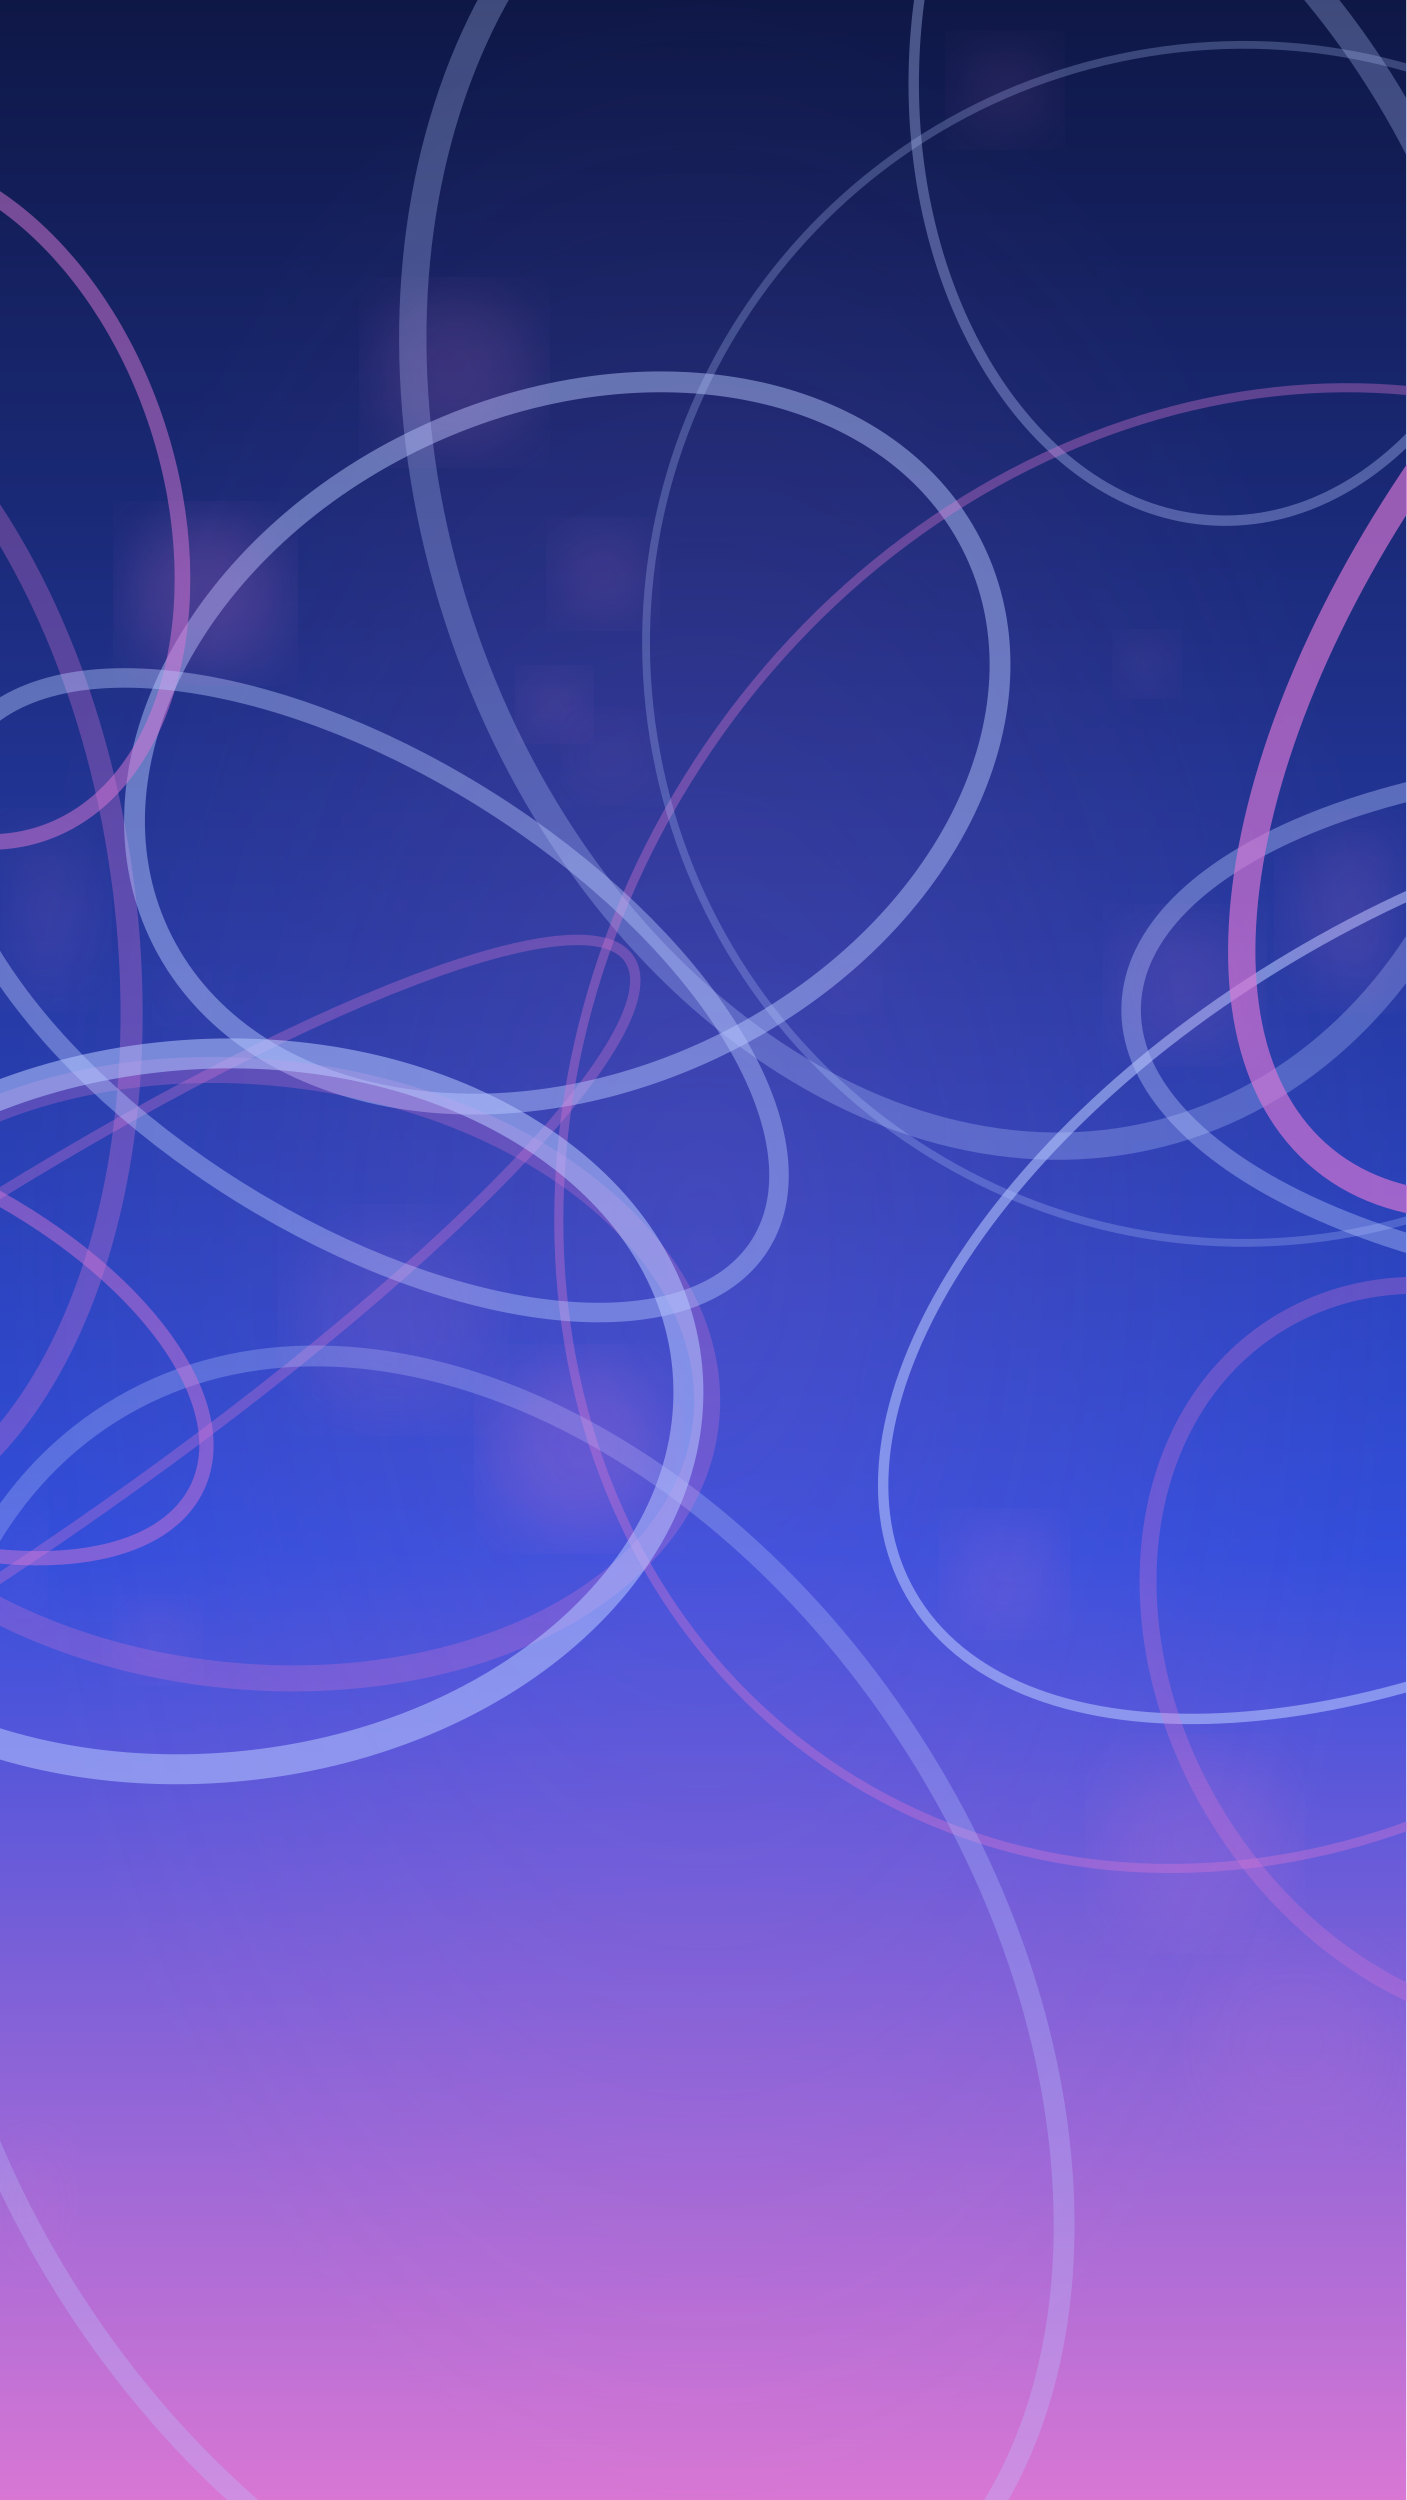
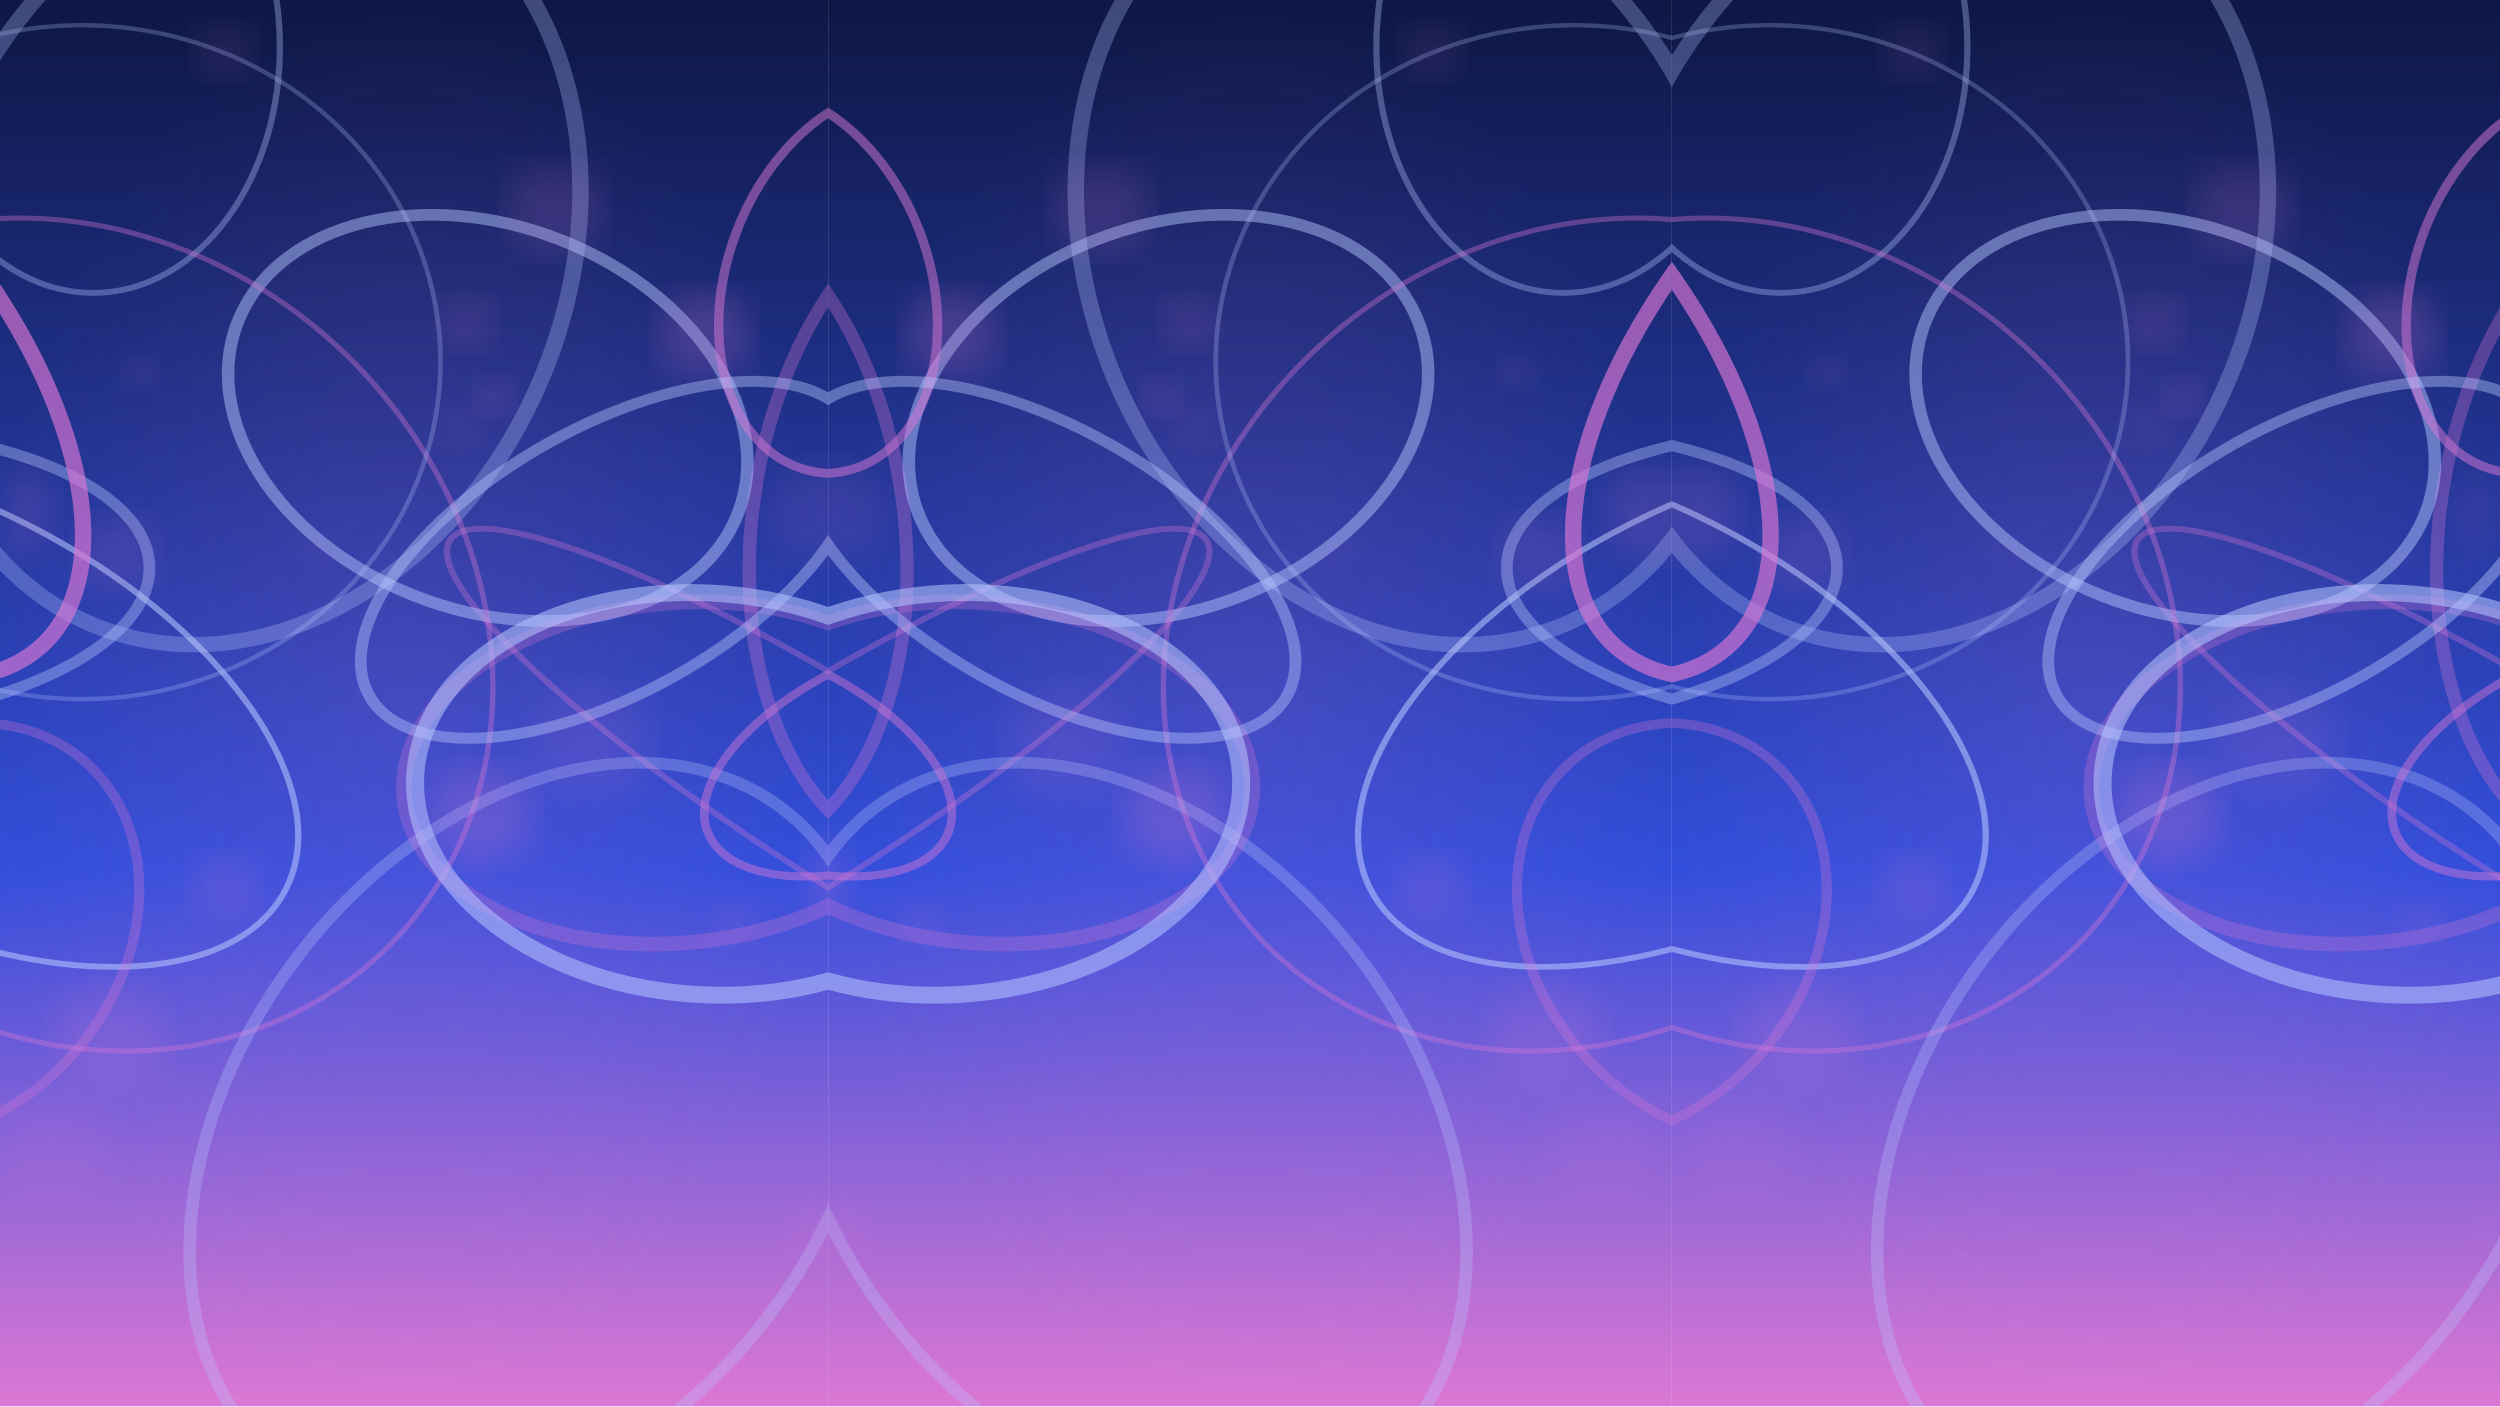
- <svg xmlns="http://www.w3.org/2000/svg" width="1080" height="1920" viewBox="0 0 1080 1920" role="img">
+ <svg xmlns="http://www.w3.org/2000/svg" width="1920" height="1080" viewBox="0 0 1920 1080" role="img">
  <defs>
    <linearGradient id="sky" x2="0" y2="1">
      <stop offset="0" stop-color="#0e1745" />
      <stop offset=".62" stop-color="#334edb" />
      <stop offset="1" stop-color="#da77d4" />
    </linearGradient>
    <radialGradient id="glow">
      <stop stop-color="#da77d4" stop-opacity=".55" />
      <stop offset="1" stop-color="#da77d4" stop-opacity="0" />
    </radialGradient>
    <filter id="blur">
      <feGaussianBlur stdDeviation="25" />
    </filter>
    <filter id="soft">
      <feGaussianBlur stdDeviation="5" />
    </filter>
  </defs>
-   <rect width="1080" height="1920" fill="url(#sky)" />
-   <rect width="1080" height="1920" fill="url(#glow)" opacity=".25" />
-   <ellipse cx="158" cy="1480" rx="411" ry="544" fill="none" stroke="#b7c7ff" stroke-width="21" opacity="0.29" transform="rotate(162 540 960)" />
-   <ellipse cx="192" cy="1644" rx="469" ry="282" fill="none" stroke="#da77d4" stroke-width="17" opacity="0.31" transform="rotate(82 540 960)" />
-   <ellipse cx="928" cy="53" rx="242" ry="340" fill="none" stroke="#b7c7ff" stroke-width="8" opacity="0.35" transform="rotate(1 540 960)" />
-   <ellipse cx="323" cy="1519" rx="124" ry="637" fill="none" stroke="#da77d4" stroke-width="8" opacity="0.32" transform="rotate(56 540 960)" />
-   <ellipse cx="470" cy="1357" rx="346" ry="260" fill="none" stroke="#b7c7ff" stroke-width="16" opacity="0.47" transform="rotate(155 540 960)" />
-   <ellipse cx="925" cy="1691" rx="182" ry="270" fill="none" stroke="#da77d4" stroke-width="12" opacity="0.50" transform="rotate(162 540 960)" />
-   <ellipse cx="23" cy="651" rx="511" ry="278" fill="none" stroke="#b7c7ff" stroke-width="8" opacity="0.56" transform="rotate(150 540 960)" />
-   <ellipse cx="847" cy="649" rx="514" ry="590" fill="none" stroke="#da77d4" stroke-width="7" opacity="0.36" transform="rotate(33 540 960)" />
-   <ellipse cx="991" cy="544" rx="387" ry="551" fill="none" stroke="#b7c7ff" stroke-width="16" opacity="0.30" transform="rotate(148 540 960)" />
-   <ellipse cx="671" cy="1294" rx="232" ry="350" fill="none" stroke="#da77d4" stroke-width="20" opacity="0.27" transform="rotate(96 540 960)" />
-   <ellipse cx="341" cy="194" rx="203" ry="444" fill="none" stroke="#b7c7ff" stroke-width="15" opacity="0.38" transform="rotate(92 540 960)" />
-   <ellipse cx="205" cy="370" rx="241" ry="302" fill="none" stroke="#da77d4" stroke-width="13" opacity="0.30" transform="rotate(147 540 960)" />
-   <ellipse cx="630" cy="1353" rx="274" ry="373" fill="none" stroke="#b7c7ff" stroke-width="23" opacity="0.55" transform="rotate(85 540 960)" />
-   <ellipse cx="867" cy="61" rx="280" ry="545" fill="none" stroke="#da77d4" stroke-width="21" opacity="0.66" transform="rotate(39 540 960)" />
-   <ellipse cx="171" cy="457" rx="460" ry="459" fill="none" stroke="#b7c7ff" stroke-width="6" opacity="0.26" transform="rotate(78 540 960)" />
-   <ellipse cx="869" cy="1508" rx="138" ry="273" fill="none" stroke="#da77d4" stroke-width="11" opacity="0.45" transform="rotate(115 540 960)" />
-   <ellipse cx="513" cy="1286" rx="178" ry="361" fill="none" stroke="#b7c7ff" stroke-width="15" opacity="0.42" transform="rotate(122 540 960)" />
-   <circle cx="121" cy="1260" r="29" fill="#da77d4" opacity="0.13" filter="url(#blur)" />
-   <circle cx="654" cy="755" r="20" fill="#da77d4" opacity="0.14" filter="url(#blur)" />
-   <circle cx="754" cy="1679" r="13" fill="#da77d4" opacity="0.18" filter="url(#blur)" />
-   <circle cx="1146" cy="1436" r="18" fill="#da77d4" opacity="0.20" filter="url(#blur)" />
-   <circle cx="918" cy="1416" r="70" fill="#da77d4" opacity="0.16" filter="url(#blur)" />
-   <circle cx="995" cy="1570" r="74" fill="#da77d4" opacity="0.10" filter="url(#blur)" />
-   <circle cx="1057" cy="700" r="65" fill="#da77d4" opacity="0.15" filter="url(#blur)" />
-   <circle cx="469" cy="581" r="32" fill="#da77d4" opacity="0.08" filter="url(#blur)" />
-   <circle cx="349" cy="286" r="61" fill="#da77d4" opacity="0.16" filter="url(#blur)" />
-   <circle cx="463" cy="441" r="36" fill="#da77d4" opacity="0.15" filter="url(#blur)" />
-   <circle cx="-39" cy="1201" r="63" fill="#da77d4" opacity="0.22" filter="url(#blur)" />
-   <circle cx="8" cy="699" r="65" fill="#da77d4" opacity="0.11" filter="url(#blur)" />
-   <circle cx="445" cy="1113" r="67" fill="#da77d4" opacity="0.22" filter="url(#blur)" />
-   <circle cx="426" cy="541" r="25" fill="#da77d4" opacity="0.22" filter="url(#blur)" />
-   <circle cx="772" cy="1209" r="42" fill="#da77d4" opacity="0.16" filter="url(#blur)" />
-   <circle cx="1123" cy="950" r="19" fill="#da77d4" opacity="0.14" filter="url(#blur)" />
-   <circle cx="257" cy="1059" r="14" fill="#da77d4" opacity="0.14" filter="url(#blur)" />
-   <circle cx="772" cy="69" r="38" fill="#da77d4" opacity="0.12" filter="url(#blur)" />
-   <circle cx="881" cy="510" r="22" fill="#da77d4" opacity="0.19" filter="url(#blur)" />
-   <circle cx="140" cy="765" r="19" fill="#da77d4" opacity="0.10" filter="url(#blur)" />
-   <circle cx="-8" cy="1695" r="56" fill="#da77d4" opacity="0.12" filter="url(#blur)" />
-   <circle cx="302" cy="1014" r="74" fill="#da77d4" opacity="0.11" filter="url(#blur)" />
-   <circle cx="910" cy="757" r="52" fill="#da77d4" opacity="0.13" filter="url(#blur)" />
-   <circle cx="-4" cy="1685" r="26" fill="#da77d4" opacity="0.08" filter="url(#blur)" />
-   <circle cx="158" cy="456" r="59" fill="#da77d4" opacity="0.22" filter="url(#blur)" />
+   <g transform="translate(1272 0) scale(-1 1)">
+     <svg x="636" width="648" height="1080" viewBox="0 0 1080 1920" preserveAspectRatio="none">
+       <rect width="1080" height="1920" fill="url(#sky)" />
+       <rect width="1080" height="1920" fill="url(#glow)" opacity=".25" />
+       <ellipse cx="158" cy="1480" rx="411" ry="544" fill="none" stroke="#b7c7ff" stroke-width="21" opacity="0.29" transform="rotate(162 540 960)" />
+       <ellipse cx="192" cy="1644" rx="469" ry="282" fill="none" stroke="#da77d4" stroke-width="17" opacity="0.31" transform="rotate(82 540 960)" />
+       <ellipse cx="928" cy="53" rx="242" ry="340" fill="none" stroke="#b7c7ff" stroke-width="8" opacity="0.35" transform="rotate(1 540 960)" />
+       <ellipse cx="323" cy="1519" rx="124" ry="637" fill="none" stroke="#da77d4" stroke-width="8" opacity="0.32" transform="rotate(56 540 960)" />
+       <ellipse cx="470" cy="1357" rx="346" ry="260" fill="none" stroke="#b7c7ff" stroke-width="16" opacity="0.47" transform="rotate(155 540 960)" />
+       <ellipse cx="925" cy="1691" rx="182" ry="270" fill="none" stroke="#da77d4" stroke-width="12" opacity="0.50" transform="rotate(162 540 960)" />
+       <ellipse cx="23" cy="651" rx="511" ry="278" fill="none" stroke="#b7c7ff" stroke-width="8" opacity="0.56" transform="rotate(150 540 960)" />
+       <ellipse cx="847" cy="649" rx="514" ry="590" fill="none" stroke="#da77d4" stroke-width="7" opacity="0.36" transform="rotate(33 540 960)" />
+       <ellipse cx="991" cy="544" rx="387" ry="551" fill="none" stroke="#b7c7ff" stroke-width="16" opacity="0.30" transform="rotate(148 540 960)" />
+       <ellipse cx="671" cy="1294" rx="232" ry="350" fill="none" stroke="#da77d4" stroke-width="20" opacity="0.27" transform="rotate(96 540 960)" />
+       <ellipse cx="341" cy="194" rx="203" ry="444" fill="none" stroke="#b7c7ff" stroke-width="15" opacity="0.38" transform="rotate(92 540 960)" />
+       <ellipse cx="205" cy="370" rx="241" ry="302" fill="none" stroke="#da77d4" stroke-width="13" opacity="0.30" transform="rotate(147 540 960)" />
+       <ellipse cx="630" cy="1353" rx="274" ry="373" fill="none" stroke="#b7c7ff" stroke-width="23" opacity="0.55" transform="rotate(85 540 960)" />
+       <ellipse cx="867" cy="61" rx="280" ry="545" fill="none" stroke="#da77d4" stroke-width="21" opacity="0.66" transform="rotate(39 540 960)" />
+       <ellipse cx="171" cy="457" rx="460" ry="459" fill="none" stroke="#b7c7ff" stroke-width="6" opacity="0.26" transform="rotate(78 540 960)" />
+       <ellipse cx="869" cy="1508" rx="138" ry="273" fill="none" stroke="#da77d4" stroke-width="11" opacity="0.45" transform="rotate(115 540 960)" />
+       <ellipse cx="513" cy="1286" rx="178" ry="361" fill="none" stroke="#b7c7ff" stroke-width="15" opacity="0.42" transform="rotate(122 540 960)" />
+       <circle cx="121" cy="1260" r="29" fill="#da77d4" opacity="0.13" filter="url(#blur)" />
+       <circle cx="654" cy="755" r="20" fill="#da77d4" opacity="0.14" filter="url(#blur)" />
+       <circle cx="754" cy="1679" r="13" fill="#da77d4" opacity="0.18" filter="url(#blur)" />
+       <circle cx="1146" cy="1436" r="18" fill="#da77d4" opacity="0.20" filter="url(#blur)" />
+       <circle cx="918" cy="1416" r="70" fill="#da77d4" opacity="0.16" filter="url(#blur)" />
+       <circle cx="995" cy="1570" r="74" fill="#da77d4" opacity="0.10" filter="url(#blur)" />
+       <circle cx="1057" cy="700" r="65" fill="#da77d4" opacity="0.15" filter="url(#blur)" />
+       <circle cx="469" cy="581" r="32" fill="#da77d4" opacity="0.08" filter="url(#blur)" />
+       <circle cx="349" cy="286" r="61" fill="#da77d4" opacity="0.16" filter="url(#blur)" />
+       <circle cx="463" cy="441" r="36" fill="#da77d4" opacity="0.15" filter="url(#blur)" />
+       <circle cx="-39" cy="1201" r="63" fill="#da77d4" opacity="0.22" filter="url(#blur)" />
+       <circle cx="8" cy="699" r="65" fill="#da77d4" opacity="0.11" filter="url(#blur)" />
+       <circle cx="445" cy="1113" r="67" fill="#da77d4" opacity="0.22" filter="url(#blur)" />
+       <circle cx="426" cy="541" r="25" fill="#da77d4" opacity="0.22" filter="url(#blur)" />
+       <circle cx="772" cy="1209" r="42" fill="#da77d4" opacity="0.16" filter="url(#blur)" />
+       <circle cx="1123" cy="950" r="19" fill="#da77d4" opacity="0.14" filter="url(#blur)" />
+       <circle cx="257" cy="1059" r="14" fill="#da77d4" opacity="0.14" filter="url(#blur)" />
+       <circle cx="772" cy="69" r="38" fill="#da77d4" opacity="0.12" filter="url(#blur)" />
+       <circle cx="881" cy="510" r="22" fill="#da77d4" opacity="0.19" filter="url(#blur)" />
+       <circle cx="140" cy="765" r="19" fill="#da77d4" opacity="0.10" filter="url(#blur)" />
+       <circle cx="-8" cy="1695" r="56" fill="#da77d4" opacity="0.12" filter="url(#blur)" />
+       <circle cx="302" cy="1014" r="74" fill="#da77d4" opacity="0.11" filter="url(#blur)" />
+       <circle cx="910" cy="757" r="52" fill="#da77d4" opacity="0.13" filter="url(#blur)" />
+       <circle cx="-4" cy="1685" r="26" fill="#da77d4" opacity="0.08" filter="url(#blur)" />
+       <circle cx="158" cy="456" r="59" fill="#da77d4" opacity="0.22" filter="url(#blur)" />
+     </svg>
+   </g>
+   <svg x="636" width="648" height="1080" viewBox="0 0 1080 1920" preserveAspectRatio="none">
+     <rect width="1080" height="1920" fill="url(#sky)" />
+     <rect width="1080" height="1920" fill="url(#glow)" opacity=".25" />
+     <ellipse cx="158" cy="1480" rx="411" ry="544" fill="none" stroke="#b7c7ff" stroke-width="21" opacity="0.29" transform="rotate(162 540 960)" />
+     <ellipse cx="192" cy="1644" rx="469" ry="282" fill="none" stroke="#da77d4" stroke-width="17" opacity="0.31" transform="rotate(82 540 960)" />
+     <ellipse cx="928" cy="53" rx="242" ry="340" fill="none" stroke="#b7c7ff" stroke-width="8" opacity="0.35" transform="rotate(1 540 960)" />
+     <ellipse cx="323" cy="1519" rx="124" ry="637" fill="none" stroke="#da77d4" stroke-width="8" opacity="0.32" transform="rotate(56 540 960)" />
+     <ellipse cx="470" cy="1357" rx="346" ry="260" fill="none" stroke="#b7c7ff" stroke-width="16" opacity="0.47" transform="rotate(155 540 960)" />
+     <ellipse cx="925" cy="1691" rx="182" ry="270" fill="none" stroke="#da77d4" stroke-width="12" opacity="0.50" transform="rotate(162 540 960)" />
+     <ellipse cx="23" cy="651" rx="511" ry="278" fill="none" stroke="#b7c7ff" stroke-width="8" opacity="0.56" transform="rotate(150 540 960)" />
+     <ellipse cx="847" cy="649" rx="514" ry="590" fill="none" stroke="#da77d4" stroke-width="7" opacity="0.36" transform="rotate(33 540 960)" />
+     <ellipse cx="991" cy="544" rx="387" ry="551" fill="none" stroke="#b7c7ff" stroke-width="16" opacity="0.30" transform="rotate(148 540 960)" />
+     <ellipse cx="671" cy="1294" rx="232" ry="350" fill="none" stroke="#da77d4" stroke-width="20" opacity="0.27" transform="rotate(96 540 960)" />
+     <ellipse cx="341" cy="194" rx="203" ry="444" fill="none" stroke="#b7c7ff" stroke-width="15" opacity="0.38" transform="rotate(92 540 960)" />
+     <ellipse cx="205" cy="370" rx="241" ry="302" fill="none" stroke="#da77d4" stroke-width="13" opacity="0.30" transform="rotate(147 540 960)" />
+     <ellipse cx="630" cy="1353" rx="274" ry="373" fill="none" stroke="#b7c7ff" stroke-width="23" opacity="0.55" transform="rotate(85 540 960)" />
+     <ellipse cx="867" cy="61" rx="280" ry="545" fill="none" stroke="#da77d4" stroke-width="21" opacity="0.66" transform="rotate(39 540 960)" />
+     <ellipse cx="171" cy="457" rx="460" ry="459" fill="none" stroke="#b7c7ff" stroke-width="6" opacity="0.26" transform="rotate(78 540 960)" />
+     <ellipse cx="869" cy="1508" rx="138" ry="273" fill="none" stroke="#da77d4" stroke-width="11" opacity="0.45" transform="rotate(115 540 960)" />
+     <ellipse cx="513" cy="1286" rx="178" ry="361" fill="none" stroke="#b7c7ff" stroke-width="15" opacity="0.42" transform="rotate(122 540 960)" />
+     <circle cx="121" cy="1260" r="29" fill="#da77d4" opacity="0.13" filter="url(#blur)" />
+     <circle cx="654" cy="755" r="20" fill="#da77d4" opacity="0.14" filter="url(#blur)" />
+     <circle cx="754" cy="1679" r="13" fill="#da77d4" opacity="0.18" filter="url(#blur)" />
+     <circle cx="1146" cy="1436" r="18" fill="#da77d4" opacity="0.20" filter="url(#blur)" />
+     <circle cx="918" cy="1416" r="70" fill="#da77d4" opacity="0.16" filter="url(#blur)" />
+     <circle cx="995" cy="1570" r="74" fill="#da77d4" opacity="0.10" filter="url(#blur)" />
+     <circle cx="1057" cy="700" r="65" fill="#da77d4" opacity="0.15" filter="url(#blur)" />
+     <circle cx="469" cy="581" r="32" fill="#da77d4" opacity="0.08" filter="url(#blur)" />
+     <circle cx="349" cy="286" r="61" fill="#da77d4" opacity="0.16" filter="url(#blur)" />
+     <circle cx="463" cy="441" r="36" fill="#da77d4" opacity="0.15" filter="url(#blur)" />
+     <circle cx="-39" cy="1201" r="63" fill="#da77d4" opacity="0.22" filter="url(#blur)" />
+     <circle cx="8" cy="699" r="65" fill="#da77d4" opacity="0.11" filter="url(#blur)" />
+     <circle cx="445" cy="1113" r="67" fill="#da77d4" opacity="0.22" filter="url(#blur)" />
+     <circle cx="426" cy="541" r="25" fill="#da77d4" opacity="0.22" filter="url(#blur)" />
+     <circle cx="772" cy="1209" r="42" fill="#da77d4" opacity="0.16" filter="url(#blur)" />
+     <circle cx="1123" cy="950" r="19" fill="#da77d4" opacity="0.14" filter="url(#blur)" />
+     <circle cx="257" cy="1059" r="14" fill="#da77d4" opacity="0.14" filter="url(#blur)" />
+     <circle cx="772" cy="69" r="38" fill="#da77d4" opacity="0.12" filter="url(#blur)" />
+     <circle cx="881" cy="510" r="22" fill="#da77d4" opacity="0.19" filter="url(#blur)" />
+     <circle cx="140" cy="765" r="19" fill="#da77d4" opacity="0.10" filter="url(#blur)" />
+     <circle cx="-8" cy="1695" r="56" fill="#da77d4" opacity="0.12" filter="url(#blur)" />
+     <circle cx="302" cy="1014" r="74" fill="#da77d4" opacity="0.11" filter="url(#blur)" />
+     <circle cx="910" cy="757" r="52" fill="#da77d4" opacity="0.13" filter="url(#blur)" />
+     <circle cx="-4" cy="1685" r="26" fill="#da77d4" opacity="0.08" filter="url(#blur)" />
+     <circle cx="158" cy="456" r="59" fill="#da77d4" opacity="0.22" filter="url(#blur)" />
+   </svg>
+   <g transform="translate(2568 0) scale(-1 1)">
+     <svg x="636" width="648" height="1080" viewBox="0 0 1080 1920" preserveAspectRatio="none">
+       <rect width="1080" height="1920" fill="url(#sky)" />
+       <rect width="1080" height="1920" fill="url(#glow)" opacity=".25" />
+       <ellipse cx="158" cy="1480" rx="411" ry="544" fill="none" stroke="#b7c7ff" stroke-width="21" opacity="0.29" transform="rotate(162 540 960)" />
+       <ellipse cx="192" cy="1644" rx="469" ry="282" fill="none" stroke="#da77d4" stroke-width="17" opacity="0.31" transform="rotate(82 540 960)" />
+       <ellipse cx="928" cy="53" rx="242" ry="340" fill="none" stroke="#b7c7ff" stroke-width="8" opacity="0.35" transform="rotate(1 540 960)" />
+       <ellipse cx="323" cy="1519" rx="124" ry="637" fill="none" stroke="#da77d4" stroke-width="8" opacity="0.32" transform="rotate(56 540 960)" />
+       <ellipse cx="470" cy="1357" rx="346" ry="260" fill="none" stroke="#b7c7ff" stroke-width="16" opacity="0.47" transform="rotate(155 540 960)" />
+       <ellipse cx="925" cy="1691" rx="182" ry="270" fill="none" stroke="#da77d4" stroke-width="12" opacity="0.50" transform="rotate(162 540 960)" />
+       <ellipse cx="23" cy="651" rx="511" ry="278" fill="none" stroke="#b7c7ff" stroke-width="8" opacity="0.56" transform="rotate(150 540 960)" />
+       <ellipse cx="847" cy="649" rx="514" ry="590" fill="none" stroke="#da77d4" stroke-width="7" opacity="0.36" transform="rotate(33 540 960)" />
+       <ellipse cx="991" cy="544" rx="387" ry="551" fill="none" stroke="#b7c7ff" stroke-width="16" opacity="0.30" transform="rotate(148 540 960)" />
+       <ellipse cx="671" cy="1294" rx="232" ry="350" fill="none" stroke="#da77d4" stroke-width="20" opacity="0.27" transform="rotate(96 540 960)" />
+       <ellipse cx="341" cy="194" rx="203" ry="444" fill="none" stroke="#b7c7ff" stroke-width="15" opacity="0.38" transform="rotate(92 540 960)" />
+       <ellipse cx="205" cy="370" rx="241" ry="302" fill="none" stroke="#da77d4" stroke-width="13" opacity="0.30" transform="rotate(147 540 960)" />
+       <ellipse cx="630" cy="1353" rx="274" ry="373" fill="none" stroke="#b7c7ff" stroke-width="23" opacity="0.55" transform="rotate(85 540 960)" />
+       <ellipse cx="867" cy="61" rx="280" ry="545" fill="none" stroke="#da77d4" stroke-width="21" opacity="0.66" transform="rotate(39 540 960)" />
+       <ellipse cx="171" cy="457" rx="460" ry="459" fill="none" stroke="#b7c7ff" stroke-width="6" opacity="0.26" transform="rotate(78 540 960)" />
+       <ellipse cx="869" cy="1508" rx="138" ry="273" fill="none" stroke="#da77d4" stroke-width="11" opacity="0.45" transform="rotate(115 540 960)" />
+       <ellipse cx="513" cy="1286" rx="178" ry="361" fill="none" stroke="#b7c7ff" stroke-width="15" opacity="0.42" transform="rotate(122 540 960)" />
+       <circle cx="121" cy="1260" r="29" fill="#da77d4" opacity="0.13" filter="url(#blur)" />
+       <circle cx="654" cy="755" r="20" fill="#da77d4" opacity="0.14" filter="url(#blur)" />
+       <circle cx="754" cy="1679" r="13" fill="#da77d4" opacity="0.18" filter="url(#blur)" />
+       <circle cx="1146" cy="1436" r="18" fill="#da77d4" opacity="0.20" filter="url(#blur)" />
+       <circle cx="918" cy="1416" r="70" fill="#da77d4" opacity="0.16" filter="url(#blur)" />
+       <circle cx="995" cy="1570" r="74" fill="#da77d4" opacity="0.10" filter="url(#blur)" />
+       <circle cx="1057" cy="700" r="65" fill="#da77d4" opacity="0.15" filter="url(#blur)" />
+       <circle cx="469" cy="581" r="32" fill="#da77d4" opacity="0.08" filter="url(#blur)" />
+       <circle cx="349" cy="286" r="61" fill="#da77d4" opacity="0.16" filter="url(#blur)" />
+       <circle cx="463" cy="441" r="36" fill="#da77d4" opacity="0.15" filter="url(#blur)" />
+       <circle cx="-39" cy="1201" r="63" fill="#da77d4" opacity="0.22" filter="url(#blur)" />
+       <circle cx="8" cy="699" r="65" fill="#da77d4" opacity="0.11" filter="url(#blur)" />
+       <circle cx="445" cy="1113" r="67" fill="#da77d4" opacity="0.22" filter="url(#blur)" />
+       <circle cx="426" cy="541" r="25" fill="#da77d4" opacity="0.22" filter="url(#blur)" />
+       <circle cx="772" cy="1209" r="42" fill="#da77d4" opacity="0.16" filter="url(#blur)" />
+       <circle cx="1123" cy="950" r="19" fill="#da77d4" opacity="0.14" filter="url(#blur)" />
+       <circle cx="257" cy="1059" r="14" fill="#da77d4" opacity="0.14" filter="url(#blur)" />
+       <circle cx="772" cy="69" r="38" fill="#da77d4" opacity="0.12" filter="url(#blur)" />
+       <circle cx="881" cy="510" r="22" fill="#da77d4" opacity="0.19" filter="url(#blur)" />
+       <circle cx="140" cy="765" r="19" fill="#da77d4" opacity="0.10" filter="url(#blur)" />
+       <circle cx="-8" cy="1695" r="56" fill="#da77d4" opacity="0.12" filter="url(#blur)" />
+       <circle cx="302" cy="1014" r="74" fill="#da77d4" opacity="0.11" filter="url(#blur)" />
+       <circle cx="910" cy="757" r="52" fill="#da77d4" opacity="0.13" filter="url(#blur)" />
+       <circle cx="-4" cy="1685" r="26" fill="#da77d4" opacity="0.08" filter="url(#blur)" />
+       <circle cx="158" cy="456" r="59" fill="#da77d4" opacity="0.22" filter="url(#blur)" />
+     </svg>
+   </g>
</svg>
